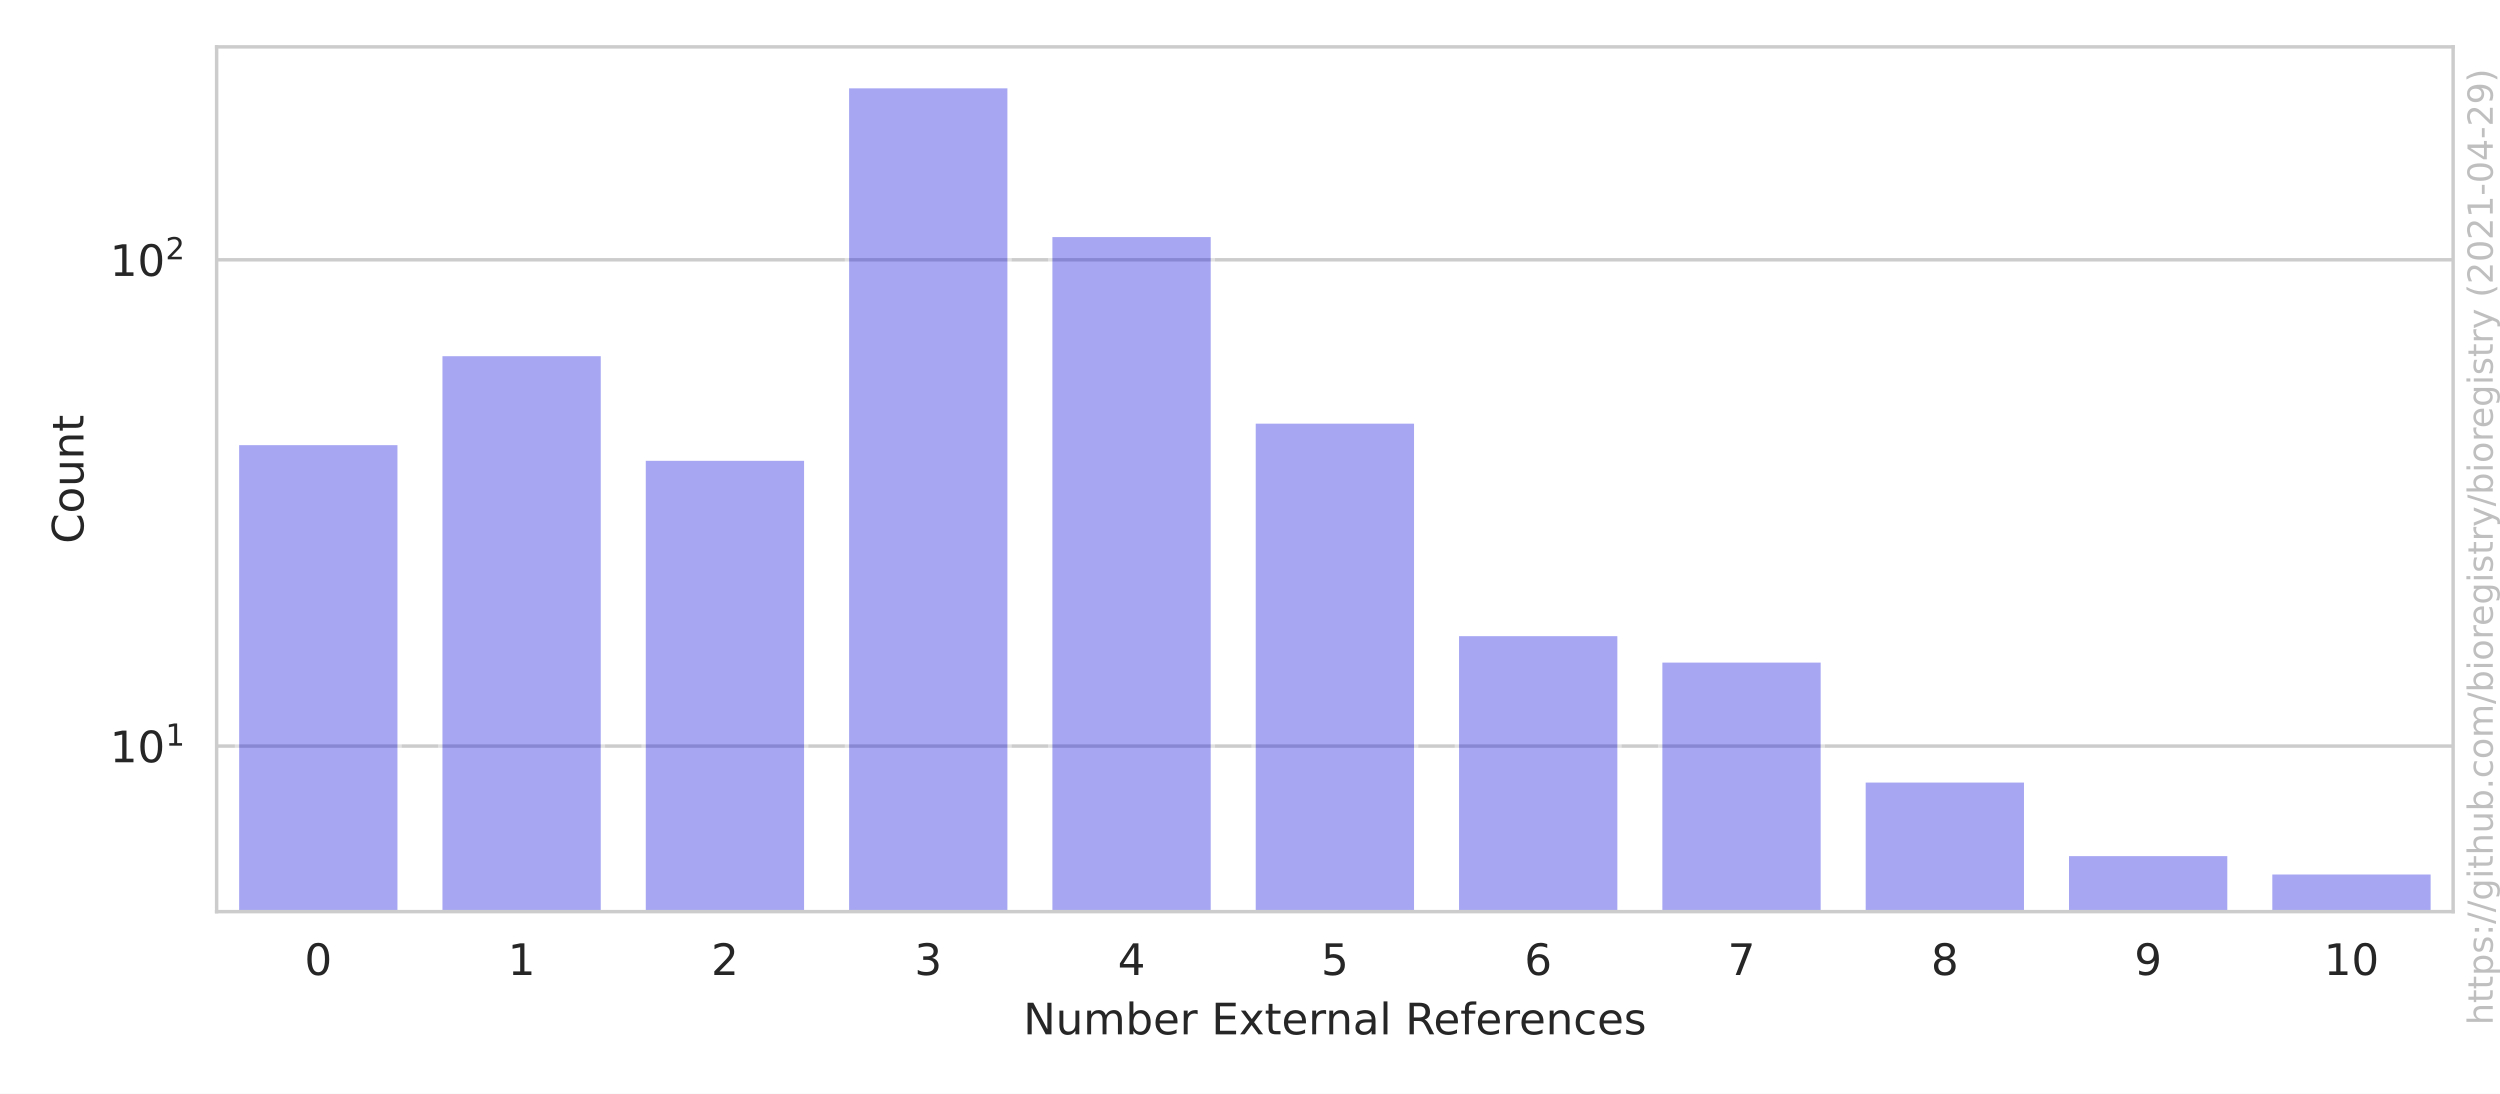
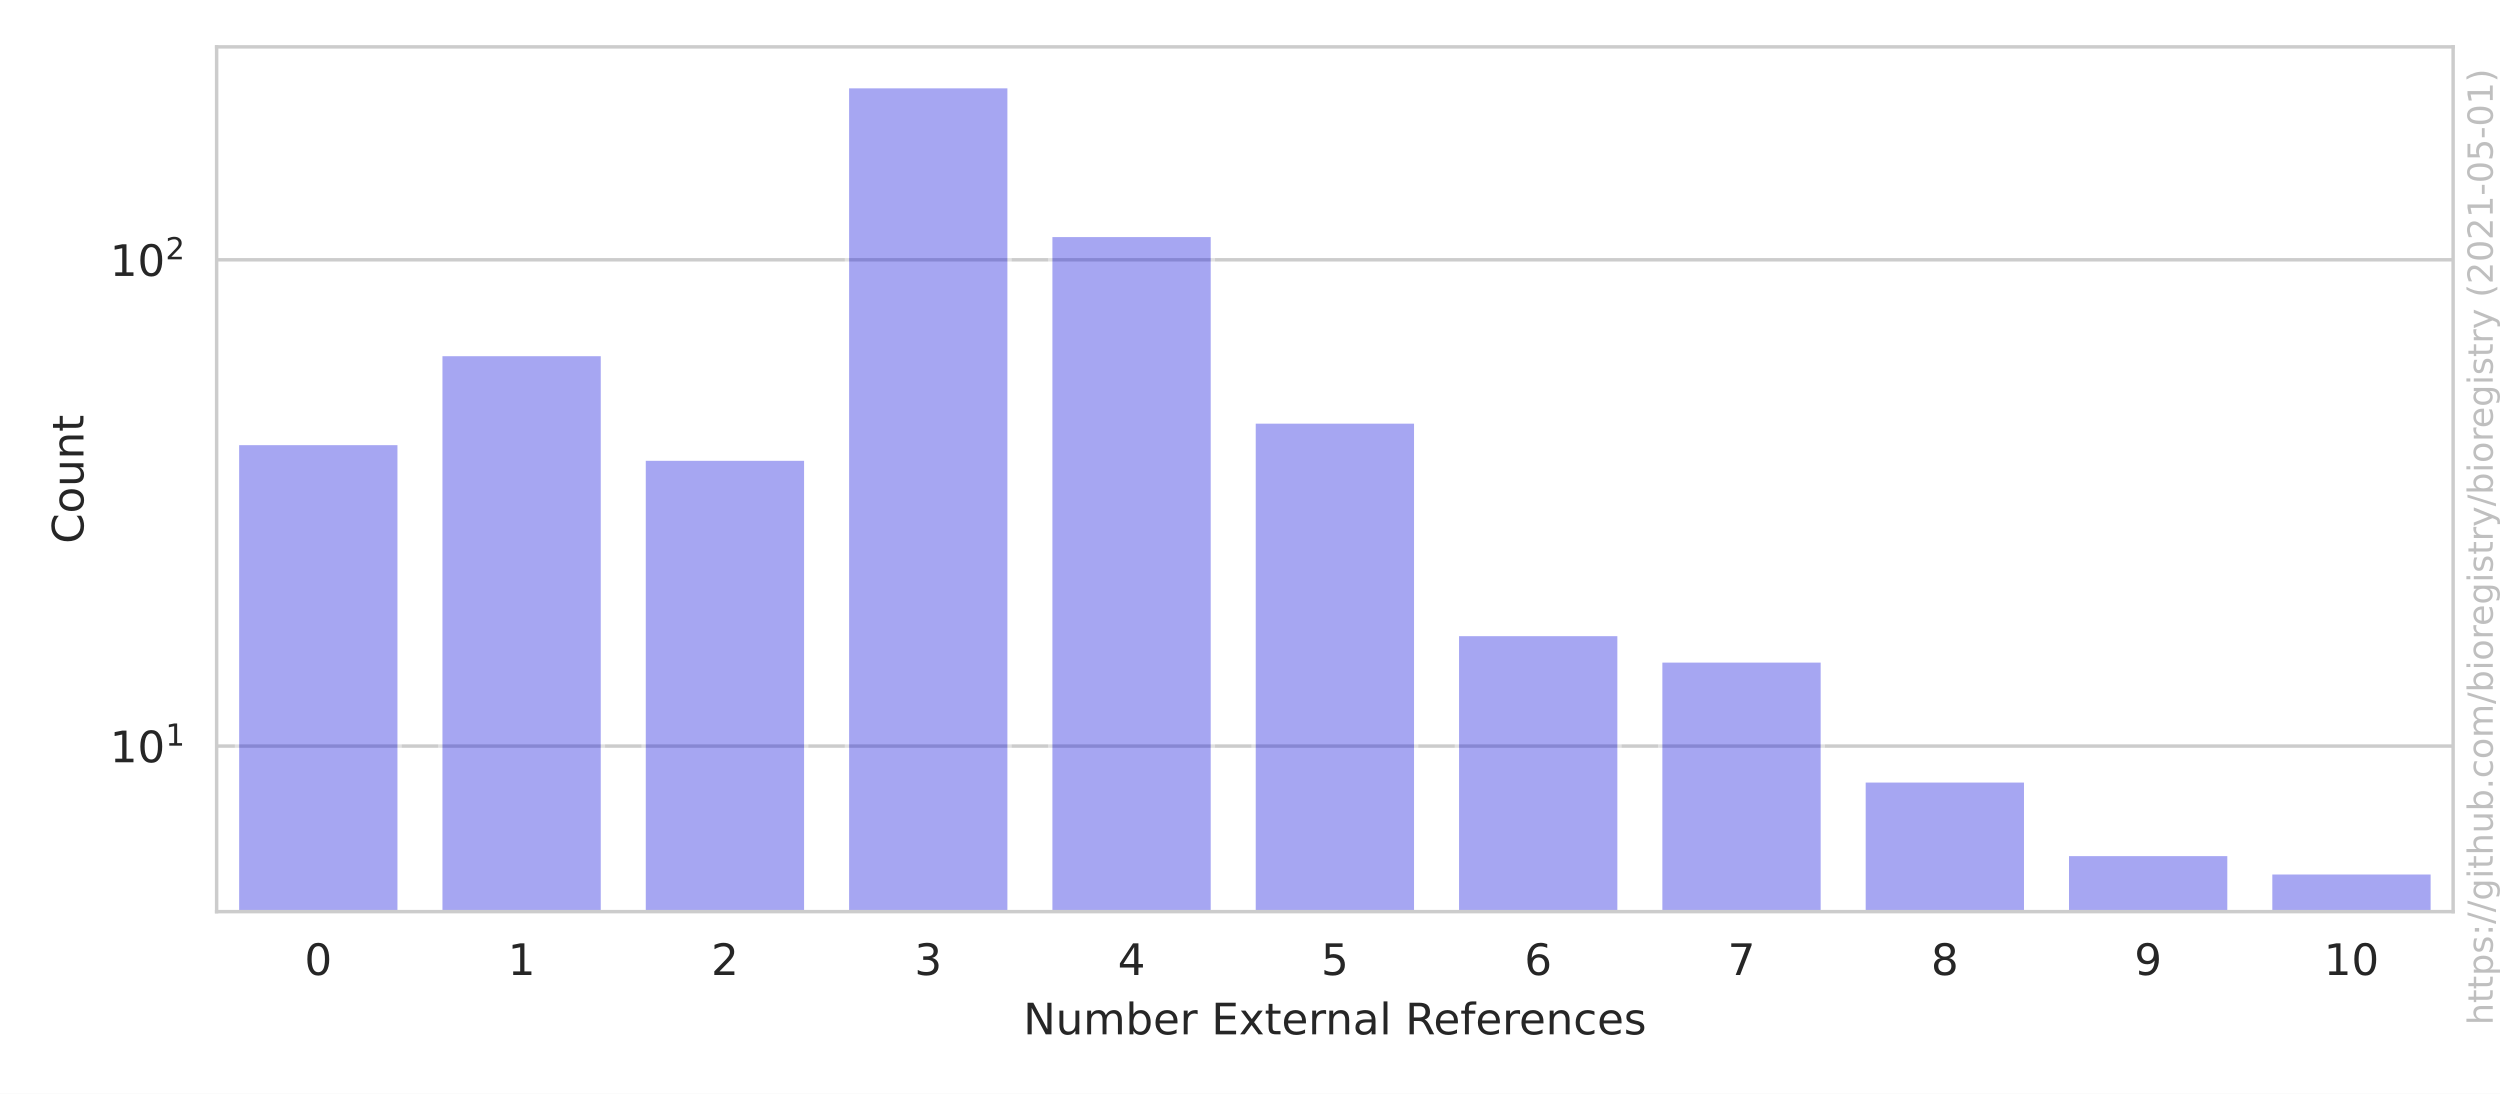
<svg xmlns="http://www.w3.org/2000/svg" xmlns:xlink="http://www.w3.org/1999/xlink" height="252pt" version="1.1" viewBox="0 0 576 252" width="576pt">
  <defs>
    <style type="text/css">*{stroke-linecap:butt;stroke-linejoin:round;}</style>
  </defs>
  <g id="figure_1">
    <g id="patch_1">
      <path d="M 0 252  L 576 252  L 576 0  L 0 0  z " style="fill:#ffffff;" />
    </g>
    <g id="axes_1">
      <g id="patch_2">
        <path d="M 49.913 210.04  L 565.2 210.04  L 565.2 10.8  L 49.913 10.8  z " style="fill:#ffffff;" />
      </g>
      <g id="matplotlib.axis_1">
        <g id="xtick_1">
          <g id="text_1">
            <g style="fill:#262626;" transform="translate(70.15359 224.6384)scale(0.1 -0.1)">
              <defs>
                <path d="M 2034 4250  Q 1547 4250 1301 3770  Q 1056 3291 1056 2328  Q 1056 1369 1301 889  Q 1547 409 2034 409  Q 2525 409 2770 889  Q 3016 1369 3016 2328  Q 3016 3291 2770 3770  Q 2525 4250 2034 4250  z M 2034 4750  Q 2819 4750 3233 4129  Q 3647 3509 3647 2328  Q 3647 1150 3233 529  Q 2819 -91 2034 -91  Q 1250 -91 836 529  Q 422 1150 422 2328  Q 422 3509 836 4129  Q 1250 4750 2034 4750  z " id="DejaVuSans-30" transform="scale(0.015625)" />
              </defs>
              <use xlink:href="#DejaVuSans-30" />
            </g>
          </g>
        </g>
        <g id="xtick_2">
          <g id="text_2">
            <g style="fill:#262626;" transform="translate(116.9979 224.6384)scale(0.1 -0.1)">
              <defs>
                <path d="M 794 531  L 1825 531  L 1825 4091  L 703 3866  L 703 4441  L 1819 4666  L 2450 4666  L 2450 531  L 3481 531  L 3481 0  L 794 0  L 794 531  z " id="DejaVuSans-31" transform="scale(0.015625)" />
              </defs>
              <use xlink:href="#DejaVuSans-31" />
            </g>
          </g>
        </g>
        <g id="xtick_3">
          <g id="text_3">
            <g style="fill:#262626;" transform="translate(163.8422 224.6384)scale(0.1 -0.1)">
              <defs>
                <path d="M 1228 531  L 3431 531  L 3431 0  L 469 0  L 469 531  Q 828 903 1448 1529  Q 2069 2156 2228 2338  Q 2531 2678 2651 2914  Q 2772 3150 2772 3378  Q 2772 3750 2511 3984  Q 2250 4219 1831 4219  Q 1534 4219 1204 4116  Q 875 4013 500 3803  L 500 4441  Q 881 4594 1212 4672  Q 1544 4750 1819 4750  Q 2544 4750 2975 4387  Q 3406 4025 3406 3419  Q 3406 3131 3298 2873  Q 3191 2616 2906 2266  Q 2828 2175 2409 1742  Q 1991 1309 1228 531  z " id="DejaVuSans-32" transform="scale(0.015625)" />
              </defs>
              <use xlink:href="#DejaVuSans-32" />
            </g>
          </g>
        </g>
        <g id="xtick_4">
          <g id="text_4">
            <g style="fill:#262626;" transform="translate(210.6865 224.6384)scale(0.1 -0.1)">
              <defs>
                <path d="M 2597 2516  Q 3050 2419 3304 2112  Q 3559 1806 3559 1356  Q 3559 666 3084 287  Q 2609 -91 1734 -91  Q 1441 -91 1130 -33  Q 819 25 488 141  L 488 750  Q 750 597 1062 519  Q 1375 441 1716 441  Q 2309 441 2620 675  Q 2931 909 2931 1356  Q 2931 1769 2642 2001  Q 2353 2234 1838 2234  L 1294 2234  L 1294 2753  L 1863 2753  Q 2328 2753 2575 2939  Q 2822 3125 2822 3475  Q 2822 3834 2567 4026  Q 2313 4219 1838 4219  Q 1578 4219 1281 4162  Q 984 4106 628 3988  L 628 4550  Q 988 4650 1302 4700  Q 1616 4750 1894 4750  Q 2613 4750 3031 4423  Q 3450 4097 3450 3541  Q 3450 3153 3228 2886  Q 3006 2619 2597 2516  z " id="DejaVuSans-33" transform="scale(0.015625)" />
              </defs>
              <use xlink:href="#DejaVuSans-33" />
            </g>
          </g>
        </g>
        <g id="xtick_5">
          <g id="text_5">
            <g style="fill:#262626;" transform="translate(257.5308 224.6384)scale(0.1 -0.1)">
              <defs>
                <path d="M 2419 4116  L 825 1625  L 2419 1625  L 2419 4116  z M 2253 4666  L 3047 4666  L 3047 1625  L 3713 1625  L 3713 1100  L 3047 1100  L 3047 0  L 2419 0  L 2419 1100  L 313 1100  L 313 1709  L 2253 4666  z " id="DejaVuSans-34" transform="scale(0.015625)" />
              </defs>
              <use xlink:href="#DejaVuSans-34" />
            </g>
          </g>
        </g>
        <g id="xtick_6">
          <g id="text_6">
            <g style="fill:#262626;" transform="translate(304.3751 224.6384)scale(0.1 -0.1)">
              <defs>
                <path d="M 691 4666  L 3169 4666  L 3169 4134  L 1269 4134  L 1269 2991  Q 1406 3038 1543 3061  Q 1681 3084 1819 3084  Q 2600 3084 3056 2656  Q 3513 2228 3513 1497  Q 3513 744 3044 326  Q 2575 -91 1722 -91  Q 1428 -91 1123 -41  Q 819 9 494 109  L 494 744  Q 775 591 1075 516  Q 1375 441 1709 441  Q 2250 441 2565 725  Q 2881 1009 2881 1497  Q 2881 1984 2565 2268  Q 2250 2553 1709 2553  Q 1456 2553 1204 2497  Q 953 2441 691 2322  L 691 4666  z " id="DejaVuSans-35" transform="scale(0.015625)" />
              </defs>
              <use xlink:href="#DejaVuSans-35" />
            </g>
          </g>
        </g>
        <g id="xtick_7">
          <g id="text_7">
            <g style="fill:#262626;" transform="translate(351.2194 224.6384)scale(0.1 -0.1)">
              <defs>
                <path d="M 2113 2584  Q 1688 2584 1439 2293  Q 1191 2003 1191 1497  Q 1191 994 1439 701  Q 1688 409 2113 409  Q 2538 409 2786 701  Q 3034 994 3034 1497  Q 3034 2003 2786 2293  Q 2538 2584 2113 2584  z M 3366 4563  L 3366 3988  Q 3128 4100 2886 4159  Q 2644 4219 2406 4219  Q 1781 4219 1451 3797  Q 1122 3375 1075 2522  Q 1259 2794 1537 2939  Q 1816 3084 2150 3084  Q 2853 3084 3261 2657  Q 3669 2231 3669 1497  Q 3669 778 3244 343  Q 2819 -91 2113 -91  Q 1303 -91 875 529  Q 447 1150 447 2328  Q 447 3434 972 4092  Q 1497 4750 2381 4750  Q 2619 4750 2861 4703  Q 3103 4656 3366 4563  z " id="DejaVuSans-36" transform="scale(0.015625)" />
              </defs>
              <use xlink:href="#DejaVuSans-36" />
            </g>
          </g>
        </g>
        <g id="xtick_8">
          <g id="text_8">
            <g style="fill:#262626;" transform="translate(398.0637 224.6384)scale(0.1 -0.1)">
              <defs>
                <path d="M 525 4666  L 3525 4666  L 3525 4397  L 1831 0  L 1172 0  L 2766 4134  L 525 4134  L 525 4666  z " id="DejaVuSans-37" transform="scale(0.015625)" />
              </defs>
              <use xlink:href="#DejaVuSans-37" />
            </g>
          </g>
        </g>
        <g id="xtick_9">
          <g id="text_9">
            <g style="fill:#262626;" transform="translate(444.908 224.6384)scale(0.1 -0.1)">
              <defs>
                <path d="M 2034 2216  Q 1584 2216 1326 1975  Q 1069 1734 1069 1313  Q 1069 891 1326 650  Q 1584 409 2034 409  Q 2484 409 2743 651  Q 3003 894 3003 1313  Q 3003 1734 2745 1975  Q 2488 2216 2034 2216  z M 1403 2484  Q 997 2584 770 2862  Q 544 3141 544 3541  Q 544 4100 942 4425  Q 1341 4750 2034 4750  Q 2731 4750 3128 4425  Q 3525 4100 3525 3541  Q 3525 3141 3298 2862  Q 3072 2584 2669 2484  Q 3125 2378 3379 2068  Q 3634 1759 3634 1313  Q 3634 634 3220 271  Q 2806 -91 2034 -91  Q 1263 -91 848 271  Q 434 634 434 1313  Q 434 1759 690 2068  Q 947 2378 1403 2484  z M 1172 3481  Q 1172 3119 1398 2916  Q 1625 2713 2034 2713  Q 2441 2713 2670 2916  Q 2900 3119 2900 3481  Q 2900 3844 2670 4047  Q 2441 4250 2034 4250  Q 1625 4250 1398 4047  Q 1172 3844 1172 3481  z " id="DejaVuSans-38" transform="scale(0.015625)" />
              </defs>
              <use xlink:href="#DejaVuSans-38" />
            </g>
          </g>
        </g>
        <g id="xtick_10">
          <g id="text_10">
            <g style="fill:#262626;" transform="translate(491.7523 224.6384)scale(0.1 -0.1)">
              <defs>
                <path d="M 703 97  L 703 672  Q 941 559 1184 500  Q 1428 441 1663 441  Q 2288 441 2617 861  Q 2947 1281 2994 2138  Q 2813 1869 2534 1725  Q 2256 1581 1919 1581  Q 1219 1581 811 2004  Q 403 2428 403 3163  Q 403 3881 828 4315  Q 1253 4750 1959 4750  Q 2769 4750 3195 4129  Q 3622 3509 3622 2328  Q 3622 1225 3098 567  Q 2575 -91 1691 -91  Q 1453 -91 1209 -44  Q 966 3 703 97  z M 1959 2075  Q 2384 2075 2632 2365  Q 2881 2656 2881 3163  Q 2881 3666 2632 3958  Q 2384 4250 1959 4250  Q 1534 4250 1286 3958  Q 1038 3666 1038 3163  Q 1038 2656 1286 2365  Q 1534 2075 1959 2075  z " id="DejaVuSans-39" transform="scale(0.015625)" />
              </defs>
              <use xlink:href="#DejaVuSans-39" />
            </g>
          </g>
        </g>
        <g id="xtick_11">
          <g id="text_11">
            <g style="fill:#262626;" transform="translate(535.4153 224.6384)scale(0.1 -0.1)">
              <use xlink:href="#DejaVuSans-31" />
              <use x="63.623" xlink:href="#DejaVuSans-30" />
            </g>
          </g>
        </g>
        <g id="text_12">
          <g style="fill:#262626;" transform="translate(235.7657 238.3166)scale(0.1 -0.1)">
            <defs>
              <path d="M 628 4666  L 1478 4666  L 3547 763  L 3547 4666  L 4159 4666  L 4159 0  L 3309 0  L 1241 3903  L 1241 0  L 628 0  L 628 4666  z " id="DejaVuSans-4e" transform="scale(0.015625)" />
              <path d="M 544 1381  L 544 3500  L 1119 3500  L 1119 1403  Q 1119 906 1312 657  Q 1506 409 1894 409  Q 2359 409 2629 706  Q 2900 1003 2900 1516  L 2900 3500  L 3475 3500  L 3475 0  L 2900 0  L 2900 538  Q 2691 219 2414 64  Q 2138 -91 1772 -91  Q 1169 -91 856 284  Q 544 659 544 1381  z M 1991 3584  L 1991 3584  z " id="DejaVuSans-75" transform="scale(0.015625)" />
              <path d="M 3328 2828  Q 3544 3216 3844 3400  Q 4144 3584 4550 3584  Q 5097 3584 5394 3201  Q 5691 2819 5691 2113  L 5691 0  L 5113 0  L 5113 2094  Q 5113 2597 4934 2840  Q 4756 3084 4391 3084  Q 3944 3084 3684 2787  Q 3425 2491 3425 1978  L 3425 0  L 2847 0  L 2847 2094  Q 2847 2600 2669 2842  Q 2491 3084 2119 3084  Q 1678 3084 1418 2786  Q 1159 2488 1159 1978  L 1159 0  L 581 0  L 581 3500  L 1159 3500  L 1159 2956  Q 1356 3278 1631 3431  Q 1906 3584 2284 3584  Q 2666 3584 2933 3390  Q 3200 3197 3328 2828  z " id="DejaVuSans-6d" transform="scale(0.015625)" />
              <path d="M 3116 1747  Q 3116 2381 2855 2742  Q 2594 3103 2138 3103  Q 1681 3103 1420 2742  Q 1159 2381 1159 1747  Q 1159 1113 1420 752  Q 1681 391 2138 391  Q 2594 391 2855 752  Q 3116 1113 3116 1747  z M 1159 2969  Q 1341 3281 1617 3432  Q 1894 3584 2278 3584  Q 2916 3584 3314 3078  Q 3713 2572 3713 1747  Q 3713 922 3314 415  Q 2916 -91 2278 -91  Q 1894 -91 1617 61  Q 1341 213 1159 525  L 1159 0  L 581 0  L 581 4863  L 1159 4863  L 1159 2969  z " id="DejaVuSans-62" transform="scale(0.015625)" />
              <path d="M 3597 1894  L 3597 1613  L 953 1613  Q 991 1019 1311 708  Q 1631 397 2203 397  Q 2534 397 2845 478  Q 3156 559 3463 722  L 3463 178  Q 3153 47 2828 -22  Q 2503 -91 2169 -91  Q 1331 -91 842 396  Q 353 884 353 1716  Q 353 2575 817 3079  Q 1281 3584 2069 3584  Q 2775 3584 3186 3129  Q 3597 2675 3597 1894  z M 3022 2063  Q 3016 2534 2758 2815  Q 2500 3097 2075 3097  Q 1594 3097 1305 2825  Q 1016 2553 972 2059  L 3022 2063  z " id="DejaVuSans-65" transform="scale(0.015625)" />
              <path d="M 2631 2963  Q 2534 3019 2420 3045  Q 2306 3072 2169 3072  Q 1681 3072 1420 2755  Q 1159 2438 1159 1844  L 1159 0  L 581 0  L 581 3500  L 1159 3500  L 1159 2956  Q 1341 3275 1631 3429  Q 1922 3584 2338 3584  Q 2397 3584 2469 3576  Q 2541 3569 2628 3553  L 2631 2963  z " id="DejaVuSans-72" transform="scale(0.015625)" />
              <path id="DejaVuSans-20" transform="scale(0.015625)" />
              <path d="M 628 4666  L 3578 4666  L 3578 4134  L 1259 4134  L 1259 2753  L 3481 2753  L 3481 2222  L 1259 2222  L 1259 531  L 3634 531  L 3634 0  L 628 0  L 628 4666  z " id="DejaVuSans-45" transform="scale(0.015625)" />
              <path d="M 3513 3500  L 2247 1797  L 3578 0  L 2900 0  L 1881 1375  L 863 0  L 184 0  L 1544 1831  L 300 3500  L 978 3500  L 1906 2253  L 2834 3500  L 3513 3500  z " id="DejaVuSans-78" transform="scale(0.015625)" />
              <path d="M 1172 4494  L 1172 3500  L 2356 3500  L 2356 3053  L 1172 3053  L 1172 1153  Q 1172 725 1289 603  Q 1406 481 1766 481  L 2356 481  L 2356 0  L 1766 0  Q 1100 0 847 248  Q 594 497 594 1153  L 594 3053  L 172 3053  L 172 3500  L 594 3500  L 594 4494  L 1172 4494  z " id="DejaVuSans-74" transform="scale(0.015625)" />
              <path d="M 3513 2113  L 3513 0  L 2938 0  L 2938 2094  Q 2938 2591 2744 2837  Q 2550 3084 2163 3084  Q 1697 3084 1428 2787  Q 1159 2491 1159 1978  L 1159 0  L 581 0  L 581 3500  L 1159 3500  L 1159 2956  Q 1366 3272 1645 3428  Q 1925 3584 2291 3584  Q 2894 3584 3203 3211  Q 3513 2838 3513 2113  z " id="DejaVuSans-6e" transform="scale(0.015625)" />
              <path d="M 2194 1759  Q 1497 1759 1228 1600  Q 959 1441 959 1056  Q 959 750 1161 570  Q 1363 391 1709 391  Q 2188 391 2477 730  Q 2766 1069 2766 1631  L 2766 1759  L 2194 1759  z M 3341 1997  L 3341 0  L 2766 0  L 2766 531  Q 2569 213 2275 61  Q 1981 -91 1556 -91  Q 1019 -91 701 211  Q 384 513 384 1019  Q 384 1609 779 1909  Q 1175 2209 1959 2209  L 2766 2209  L 2766 2266  Q 2766 2663 2505 2880  Q 2244 3097 1772 3097  Q 1472 3097 1187 3025  Q 903 2953 641 2809  L 641 3341  Q 956 3463 1253 3523  Q 1550 3584 1831 3584  Q 2591 3584 2966 3190  Q 3341 2797 3341 1997  z " id="DejaVuSans-61" transform="scale(0.015625)" />
              <path d="M 603 4863  L 1178 4863  L 1178 0  L 603 0  L 603 4863  z " id="DejaVuSans-6c" transform="scale(0.015625)" />
              <path d="M 2841 2188  Q 3044 2119 3236 1894  Q 3428 1669 3622 1275  L 4263 0  L 3584 0  L 2988 1197  Q 2756 1666 2539 1819  Q 2322 1972 1947 1972  L 1259 1972  L 1259 0  L 628 0  L 628 4666  L 2053 4666  Q 2853 4666 3247 4331  Q 3641 3997 3641 3322  Q 3641 2881 3436 2590  Q 3231 2300 2841 2188  z M 1259 4147  L 1259 2491  L 2053 2491  Q 2509 2491 2742 2702  Q 2975 2913 2975 3322  Q 2975 3731 2742 3939  Q 2509 4147 2053 4147  L 1259 4147  z " id="DejaVuSans-52" transform="scale(0.015625)" />
              <path d="M 2375 4863  L 2375 4384  L 1825 4384  Q 1516 4384 1395 4259  Q 1275 4134 1275 3809  L 1275 3500  L 2222 3500  L 2222 3053  L 1275 3053  L 1275 0  L 697 0  L 697 3053  L 147 3053  L 147 3500  L 697 3500  L 697 3744  Q 697 4328 969 4595  Q 1241 4863 1831 4863  L 2375 4863  z " id="DejaVuSans-66" transform="scale(0.015625)" />
              <path d="M 3122 3366  L 3122 2828  Q 2878 2963 2633 3030  Q 2388 3097 2138 3097  Q 1578 3097 1268 2742  Q 959 2388 959 1747  Q 959 1106 1268 751  Q 1578 397 2138 397  Q 2388 397 2633 464  Q 2878 531 3122 666  L 3122 134  Q 2881 22 2623 -34  Q 2366 -91 2075 -91  Q 1284 -91 818 406  Q 353 903 353 1747  Q 353 2603 823 3093  Q 1294 3584 2113 3584  Q 2378 3584 2631 3529  Q 2884 3475 3122 3366  z " id="DejaVuSans-63" transform="scale(0.015625)" />
              <path d="M 2834 3397  L 2834 2853  Q 2591 2978 2328 3040  Q 2066 3103 1784 3103  Q 1356 3103 1142 2972  Q 928 2841 928 2578  Q 928 2378 1081 2264  Q 1234 2150 1697 2047  L 1894 2003  Q 2506 1872 2764 1633  Q 3022 1394 3022 966  Q 3022 478 2636 193  Q 2250 -91 1575 -91  Q 1294 -91 989 -36  Q 684 19 347 128  L 347 722  Q 666 556 975 473  Q 1284 391 1588 391  Q 1994 391 2212 530  Q 2431 669 2431 922  Q 2431 1156 2273 1281  Q 2116 1406 1581 1522  L 1381 1569  Q 847 1681 609 1914  Q 372 2147 372 2553  Q 372 3047 722 3315  Q 1072 3584 1716 3584  Q 2034 3584 2315 3537  Q 2597 3491 2834 3397  z " id="DejaVuSans-73" transform="scale(0.015625)" />
            </defs>
            <use xlink:href="#DejaVuSans-4e" />
            <use x="74.805" xlink:href="#DejaVuSans-75" />
            <use x="138.184" xlink:href="#DejaVuSans-6d" />
            <use x="235.596" xlink:href="#DejaVuSans-62" />
            <use x="299.072" xlink:href="#DejaVuSans-65" />
            <use x="360.596" xlink:href="#DejaVuSans-72" />
            <use x="401.709" xlink:href="#DejaVuSans-20" />
            <use x="433.496" xlink:href="#DejaVuSans-45" />
            <use x="496.68" xlink:href="#DejaVuSans-78" />
            <use x="555.859" xlink:href="#DejaVuSans-74" />
            <use x="595.068" xlink:href="#DejaVuSans-65" />
            <use x="656.592" xlink:href="#DejaVuSans-72" />
            <use x="695.955" xlink:href="#DejaVuSans-6e" />
            <use x="759.334" xlink:href="#DejaVuSans-61" />
            <use x="820.613" xlink:href="#DejaVuSans-6c" />
            <use x="848.396" xlink:href="#DejaVuSans-20" />
            <use x="880.184" xlink:href="#DejaVuSans-52" />
            <use x="945.166" xlink:href="#DejaVuSans-65" />
            <use x="1006.689" xlink:href="#DejaVuSans-66" />
            <use x="1041.895" xlink:href="#DejaVuSans-65" />
            <use x="1103.418" xlink:href="#DejaVuSans-72" />
            <use x="1142.281" xlink:href="#DejaVuSans-65" />
            <use x="1203.805" xlink:href="#DejaVuSans-6e" />
            <use x="1267.184" xlink:href="#DejaVuSans-63" />
            <use x="1322.164" xlink:href="#DejaVuSans-65" />
            <use x="1383.688" xlink:href="#DejaVuSans-73" />
          </g>
        </g>
      </g>
      <g id="matplotlib.axis_2">
        <g id="ytick_1">
          <g id="line2d_1">
-             <path clip-path="url(#pb323d833b8)" d="M 49.913 171.894  L 565.2 171.894  " style="fill:none;stroke:#cccccc;stroke-linecap:round;stroke-width:0.8;" />
+             <path clip-path="url(#p31a1c612b0)" d="M 49.913 171.894  L 565.2 171.894  " style="fill:none;stroke:#cccccc;stroke-linecap:round;stroke-width:0.8;" />
          </g>
          <g id="text_13">
            <g style="fill:#262626;" transform="translate(25.31268 175.6929)scale(0.1 -0.1)">
              <use transform="translate(0 0.684375)" xlink:href="#DejaVuSans-31" />
              <use transform="translate(63.62305 0.684375)" xlink:href="#DejaVuSans-30" />
              <use transform="translate(128.2031 38.96563)scale(0.7)" xlink:href="#DejaVuSans-31" />
            </g>
          </g>
        </g>
        <g id="ytick_2">
          <g id="line2d_2">
-             <path clip-path="url(#pb323d833b8)" d="M 49.913 59.853  L 565.2 59.853  " style="fill:none;stroke:#cccccc;stroke-linecap:round;stroke-width:0.8;" />
+             <path clip-path="url(#p31a1c612b0)" d="M 49.913 59.853  L 565.2 59.853  " style="fill:none;stroke:#cccccc;stroke-linecap:round;stroke-width:0.8;" />
          </g>
          <g id="text_14">
            <g style="fill:#262626;" transform="translate(25.31268 63.65207)scale(0.1 -0.1)">
              <use transform="translate(0 0.765625)" xlink:href="#DejaVuSans-31" />
              <use transform="translate(63.62305 0.765625)" xlink:href="#DejaVuSans-30" />
              <use transform="translate(128.2031 39.04688)scale(0.7)" xlink:href="#DejaVuSans-32" />
            </g>
          </g>
        </g>
        <g id="ytick_3" />
        <g id="ytick_4" />
        <g id="ytick_5" />
        <g id="ytick_6" />
        <g id="ytick_7" />
        <g id="ytick_8" />
        <g id="ytick_9" />
        <g id="ytick_10" />
        <g id="ytick_11" />
        <g id="ytick_12" />
        <g id="ytick_13" />
        <g id="ytick_14" />
        <g id="ytick_15" />
        <g id="ytick_16" />
        <g id="text_15">
          <g style="fill:#262626;" transform="translate(19.233 125.2684)rotate(-90)scale(0.1 -0.1)">
            <defs>
              <path d="M 4122 4306  L 4122 3641  Q 3803 3938 3442 4084  Q 3081 4231 2675 4231  Q 1875 4231 1450 3742  Q 1025 3253 1025 2328  Q 1025 1406 1450 917  Q 1875 428 2675 428  Q 3081 428 3442 575  Q 3803 722 4122 1019  L 4122 359  Q 3791 134 3420 21  Q 3050 -91 2638 -91  Q 1578 -91 968 557  Q 359 1206 359 2328  Q 359 3453 968 4101  Q 1578 4750 2638 4750  Q 3056 4750 3426 4639  Q 3797 4528 4122 4306  z " id="DejaVuSans-43" transform="scale(0.015625)" />
              <path d="M 1959 3097  Q 1497 3097 1228 2736  Q 959 2375 959 1747  Q 959 1119 1226 758  Q 1494 397 1959 397  Q 2419 397 2687 759  Q 2956 1122 2956 1747  Q 2956 2369 2687 2733  Q 2419 3097 1959 3097  z M 1959 3584  Q 2709 3584 3137 3096  Q 3566 2609 3566 1747  Q 3566 888 3137 398  Q 2709 -91 1959 -91  Q 1206 -91 779 398  Q 353 888 353 1747  Q 353 2609 779 3096  Q 1206 3584 1959 3584  z " id="DejaVuSans-6f" transform="scale(0.015625)" />
            </defs>
            <use xlink:href="#DejaVuSans-43" />
            <use x="69.824" xlink:href="#DejaVuSans-6f" />
            <use x="131.006" xlink:href="#DejaVuSans-75" />
            <use x="194.385" xlink:href="#DejaVuSans-6e" />
            <use x="257.764" xlink:href="#DejaVuSans-74" />
          </g>
        </g>
      </g>
      <g id="patch_3">
-         <path clip-path="url(#pb323d833b8)" d="M 54.597 112324.746  L 92.073 112324.746  L 92.073 102.064  L 54.597 102.064  z " style="fill:#2020df;opacity:0.4;stroke:#ffffff;stroke-linejoin:miter;" />
+         <path clip-path="url(#p31a1c612b0)" d="M 54.597 112324.746  L 92.073 112324.746  L 92.073 102.064  L 54.597 102.064  z " style="fill:#2020df;opacity:0.4;stroke:#ffffff;stroke-linejoin:miter;" />
      </g>
      <g id="patch_4">
-         <path clip-path="url(#pb323d833b8)" d="M 101.441 112324.746  L 138.917 112324.746  L 138.917 81.569  L 101.441 81.569  z " style="fill:#2020df;opacity:0.4;stroke:#ffffff;stroke-linejoin:miter;" />
+         <path clip-path="url(#p31a1c612b0)" d="M 101.441 112324.746  L 138.917 112324.746  L 138.917 81.569  L 101.441 81.569  z " style="fill:#2020df;opacity:0.4;stroke:#ffffff;stroke-linejoin:miter;" />
      </g>
      <g id="patch_5">
-         <path clip-path="url(#pb323d833b8)" d="M 148.286 112324.746  L 185.761 112324.746  L 185.761 105.67  L 148.286 105.67  z " style="fill:#2020df;opacity:0.4;stroke:#ffffff;stroke-linejoin:miter;" />
+         <path clip-path="url(#p31a1c612b0)" d="M 148.286 112324.746  L 185.761 112324.746  L 185.761 105.67  L 148.286 105.67  z " style="fill:#2020df;opacity:0.4;stroke:#ffffff;stroke-linejoin:miter;" />
      </g>
      <g id="patch_6">
-         <path clip-path="url(#pb323d833b8)" d="M 195.13 112324.746  L 232.605 112324.746  L 232.605 19.856  L 195.13 19.856  z " style="fill:#2020df;opacity:0.4;stroke:#ffffff;stroke-linejoin:miter;" />
+         <path clip-path="url(#p31a1c612b0)" d="M 195.13 112324.746  L 232.605 112324.746  L 232.605 19.856  L 195.13 19.856  z " style="fill:#2020df;opacity:0.4;stroke:#ffffff;stroke-linejoin:miter;" />
      </g>
      <g id="patch_7">
-         <path clip-path="url(#pb323d833b8)" d="M 241.974 112324.746  L 279.45 112324.746  L 279.45 54.122  L 241.974 54.122  z " style="fill:#2020df;opacity:0.4;stroke:#ffffff;stroke-linejoin:miter;" />
+         <path clip-path="url(#p31a1c612b0)" d="M 241.974 112324.746  L 279.45 112324.746  L 279.45 54.122  L 241.974 54.122  z " style="fill:#2020df;opacity:0.4;stroke:#ffffff;stroke-linejoin:miter;" />
      </g>
      <g id="patch_8">
-         <path clip-path="url(#pb323d833b8)" d="M 288.819 112324.746  L 326.294 112324.746  L 326.294 97.112  L 288.819 97.112  z " style="fill:#2020df;opacity:0.4;stroke:#ffffff;stroke-linejoin:miter;" />
+         <path clip-path="url(#p31a1c612b0)" d="M 288.819 112324.746  L 326.294 112324.746  L 326.294 97.112  L 288.819 97.112  z " style="fill:#2020df;opacity:0.4;stroke:#ffffff;stroke-linejoin:miter;" />
      </g>
      <g id="patch_9">
-         <path clip-path="url(#pb323d833b8)" d="M 335.663 112324.746  L 373.138 112324.746  L 373.138 146.074  L 335.663 146.074  z " style="fill:#2020df;opacity:0.4;stroke:#ffffff;stroke-linejoin:miter;" />
+         <path clip-path="url(#p31a1c612b0)" d="M 335.663 112324.746  L 373.138 112324.746  L 373.138 146.074  L 335.663 146.074  z " style="fill:#2020df;opacity:0.4;stroke:#ffffff;stroke-linejoin:miter;" />
      </g>
      <g id="patch_10">
-         <path clip-path="url(#pb323d833b8)" d="M 382.507 112324.746  L 419.983 112324.746  L 419.983 152.164  L 382.507 152.164  z " style="fill:#2020df;opacity:0.4;stroke:#ffffff;stroke-linejoin:miter;" />
+         <path clip-path="url(#p31a1c612b0)" d="M 382.507 112324.746  L 419.983 112324.746  L 419.983 152.164  L 382.507 152.164  z " style="fill:#2020df;opacity:0.4;stroke:#ffffff;stroke-linejoin:miter;" />
      </g>
      <g id="patch_11">
-         <path clip-path="url(#pb323d833b8)" d="M 429.352 112324.746  L 466.827 112324.746  L 466.827 179.802  L 429.352 179.802  z " style="fill:#2020df;opacity:0.4;stroke:#ffffff;stroke-linejoin:miter;" />
+         <path clip-path="url(#p31a1c612b0)" d="M 429.352 112324.746  L 466.827 112324.746  L 466.827 179.802  L 429.352 179.802  z " style="fill:#2020df;opacity:0.4;stroke:#ffffff;stroke-linejoin:miter;" />
      </g>
      <g id="patch_12">
-         <path clip-path="url(#pb323d833b8)" d="M 476.196 112324.746  L 513.671 112324.746  L 513.671 196.75  L 476.196 196.75  z " style="fill:#2020df;opacity:0.4;stroke:#ffffff;stroke-linejoin:miter;" />
+         <path clip-path="url(#p31a1c612b0)" d="M 476.196 112324.746  L 513.671 112324.746  L 513.671 196.75  L 476.196 196.75  z " style="fill:#2020df;opacity:0.4;stroke:#ffffff;stroke-linejoin:miter;" />
      </g>
      <g id="patch_13">
-         <path clip-path="url(#pb323d833b8)" d="M 523.04 112324.746  L 560.516 112324.746  L 560.516 200.984  L 523.04 200.984  z " style="fill:#2020df;opacity:0.4;stroke:#ffffff;stroke-linejoin:miter;" />
+         <path clip-path="url(#p31a1c612b0)" d="M 523.04 112324.746  L 560.516 112324.746  L 560.516 200.984  L 523.04 200.984  z " style="fill:#2020df;opacity:0.4;stroke:#ffffff;stroke-linejoin:miter;" />
      </g>
      <g id="patch_14">
        <path d="M 49.913 210.04  L 49.913 10.8  " style="fill:none;stroke:#cccccc;stroke-linecap:square;stroke-linejoin:miter;stroke-width:0.8;" />
      </g>
      <g id="patch_15">
        <path d="M 565.2 210.04  L 565.2 10.8  " style="fill:none;stroke:#cccccc;stroke-linecap:square;stroke-linejoin:miter;stroke-width:0.8;" />
      </g>
      <g id="patch_16">
        <path d="M 49.913 210.04  L 565.2 210.04  " style="fill:none;stroke:#cccccc;stroke-linecap:square;stroke-linejoin:miter;stroke-width:0.8;" />
      </g>
      <g id="patch_17">
        <path d="M 49.913 10.8  L 565.2 10.8  " style="fill:none;stroke:#cccccc;stroke-linecap:square;stroke-linejoin:miter;stroke-width:0.8;" />
      </g>
    </g>
    <g id="text_16">
      <g style="fill:#808080;opacity:0.5;" transform="translate(574.3362 236.1694)rotate(-90)scale(0.08 -0.08)">
        <defs>
          <path d="M 3513 2113  L 3513 0  L 2938 0  L 2938 2094  Q 2938 2591 2744 2837  Q 2550 3084 2163 3084  Q 1697 3084 1428 2787  Q 1159 2491 1159 1978  L 1159 0  L 581 0  L 581 4863  L 1159 4863  L 1159 2956  Q 1366 3272 1645 3428  Q 1925 3584 2291 3584  Q 2894 3584 3203 3211  Q 3513 2838 3513 2113  z " id="DejaVuSans-68" transform="scale(0.015625)" />
          <path d="M 1159 525  L 1159 -1331  L 581 -1331  L 581 3500  L 1159 3500  L 1159 2969  Q 1341 3281 1617 3432  Q 1894 3584 2278 3584  Q 2916 3584 3314 3078  Q 3713 2572 3713 1747  Q 3713 922 3314 415  Q 2916 -91 2278 -91  Q 1894 -91 1617 61  Q 1341 213 1159 525  z M 3116 1747  Q 3116 2381 2855 2742  Q 2594 3103 2138 3103  Q 1681 3103 1420 2742  Q 1159 2381 1159 1747  Q 1159 1113 1420 752  Q 1681 391 2138 391  Q 2594 391 2855 752  Q 3116 1113 3116 1747  z " id="DejaVuSans-70" transform="scale(0.015625)" />
          <path d="M 750 794  L 1409 794  L 1409 0  L 750 0  L 750 794  z M 750 3309  L 1409 3309  L 1409 2516  L 750 2516  L 750 3309  z " id="DejaVuSans-3a" transform="scale(0.015625)" />
          <path d="M 1625 4666  L 2156 4666  L 531 -594  L 0 -594  L 1625 4666  z " id="DejaVuSans-2f" transform="scale(0.015625)" />
          <path d="M 2906 1791  Q 2906 2416 2648 2759  Q 2391 3103 1925 3103  Q 1463 3103 1205 2759  Q 947 2416 947 1791  Q 947 1169 1205 825  Q 1463 481 1925 481  Q 2391 481 2648 825  Q 2906 1169 2906 1791  z M 3481 434  Q 3481 -459 3084 -895  Q 2688 -1331 1869 -1331  Q 1566 -1331 1297 -1286  Q 1028 -1241 775 -1147  L 775 -588  Q 1028 -725 1275 -790  Q 1522 -856 1778 -856  Q 2344 -856 2625 -561  Q 2906 -266 2906 331  L 2906 616  Q 2728 306 2450 153  Q 2172 0 1784 0  Q 1141 0 747 490  Q 353 981 353 1791  Q 353 2603 747 3093  Q 1141 3584 1784 3584  Q 2172 3584 2450 3431  Q 2728 3278 2906 2969  L 2906 3500  L 3481 3500  L 3481 434  z " id="DejaVuSans-67" transform="scale(0.015625)" />
          <path d="M 603 3500  L 1178 3500  L 1178 0  L 603 0  L 603 3500  z M 603 4863  L 1178 4863  L 1178 4134  L 603 4134  L 603 4863  z " id="DejaVuSans-69" transform="scale(0.015625)" />
          <path d="M 684 794  L 1344 794  L 1344 0  L 684 0  L 684 794  z " id="DejaVuSans-2e" transform="scale(0.015625)" />
          <path d="M 2059 -325  Q 1816 -950 1584 -1140  Q 1353 -1331 966 -1331  L 506 -1331  L 506 -850  L 844 -850  Q 1081 -850 1212 -737  Q 1344 -625 1503 -206  L 1606 56  L 191 3500  L 800 3500  L 1894 763  L 2988 3500  L 3597 3500  L 2059 -325  z " id="DejaVuSans-79" transform="scale(0.015625)" />
          <path d="M 1984 4856  Q 1566 4138 1362 3434  Q 1159 2731 1159 2009  Q 1159 1288 1364 580  Q 1569 -128 1984 -844  L 1484 -844  Q 1016 -109 783 600  Q 550 1309 550 2009  Q 550 2706 781 3412  Q 1013 4119 1484 4856  L 1984 4856  z " id="DejaVuSans-28" transform="scale(0.015625)" />
          <path d="M 313 2009  L 1997 2009  L 1997 1497  L 313 1497  L 313 2009  z " id="DejaVuSans-2d" transform="scale(0.015625)" />
          <path d="M 513 4856  L 1013 4856  Q 1481 4119 1714 3412  Q 1947 2706 1947 2009  Q 1947 1309 1714 600  Q 1481 -109 1013 -844  L 513 -844  Q 928 -128 1133 580  Q 1338 1288 1338 2009  Q 1338 2731 1133 3434  Q 928 4138 513 4856  z " id="DejaVuSans-29" transform="scale(0.015625)" />
        </defs>
        <use xlink:href="#DejaVuSans-68" />
        <use x="63.379" xlink:href="#DejaVuSans-74" />
        <use x="102.588" xlink:href="#DejaVuSans-74" />
        <use x="141.797" xlink:href="#DejaVuSans-70" />
        <use x="205.273" xlink:href="#DejaVuSans-73" />
        <use x="257.373" xlink:href="#DejaVuSans-3a" />
        <use x="291.064" xlink:href="#DejaVuSans-2f" />
        <use x="324.756" xlink:href="#DejaVuSans-2f" />
        <use x="358.447" xlink:href="#DejaVuSans-67" />
        <use x="421.924" xlink:href="#DejaVuSans-69" />
        <use x="449.707" xlink:href="#DejaVuSans-74" />
        <use x="488.916" xlink:href="#DejaVuSans-68" />
        <use x="552.295" xlink:href="#DejaVuSans-75" />
        <use x="615.674" xlink:href="#DejaVuSans-62" />
        <use x="679.15" xlink:href="#DejaVuSans-2e" />
        <use x="710.938" xlink:href="#DejaVuSans-63" />
        <use x="765.918" xlink:href="#DejaVuSans-6f" />
        <use x="827.1" xlink:href="#DejaVuSans-6d" />
        <use x="924.512" xlink:href="#DejaVuSans-2f" />
        <use x="958.203" xlink:href="#DejaVuSans-62" />
        <use x="1021.68" xlink:href="#DejaVuSans-69" />
        <use x="1049.463" xlink:href="#DejaVuSans-6f" />
        <use x="1110.645" xlink:href="#DejaVuSans-72" />
        <use x="1149.508" xlink:href="#DejaVuSans-65" />
        <use x="1211.031" xlink:href="#DejaVuSans-67" />
        <use x="1274.508" xlink:href="#DejaVuSans-69" />
        <use x="1302.291" xlink:href="#DejaVuSans-73" />
        <use x="1354.391" xlink:href="#DejaVuSans-74" />
        <use x="1393.6" xlink:href="#DejaVuSans-72" />
        <use x="1434.713" xlink:href="#DejaVuSans-79" />
        <use x="1493.893" xlink:href="#DejaVuSans-2f" />
        <use x="1527.584" xlink:href="#DejaVuSans-62" />
        <use x="1591.061" xlink:href="#DejaVuSans-69" />
        <use x="1618.844" xlink:href="#DejaVuSans-6f" />
        <use x="1680.025" xlink:href="#DejaVuSans-72" />
        <use x="1718.889" xlink:href="#DejaVuSans-65" />
        <use x="1780.412" xlink:href="#DejaVuSans-67" />
        <use x="1843.889" xlink:href="#DejaVuSans-69" />
        <use x="1871.672" xlink:href="#DejaVuSans-73" />
        <use x="1923.771" xlink:href="#DejaVuSans-74" />
        <use x="1962.98" xlink:href="#DejaVuSans-72" />
        <use x="2004.094" xlink:href="#DejaVuSans-79" />
        <use x="2063.273" xlink:href="#DejaVuSans-20" />
        <use x="2095.061" xlink:href="#DejaVuSans-28" />
        <use x="2134.074" xlink:href="#DejaVuSans-32" />
        <use x="2197.697" xlink:href="#DejaVuSans-30" />
        <use x="2261.32" xlink:href="#DejaVuSans-32" />
        <use x="2324.943" xlink:href="#DejaVuSans-31" />
        <use x="2388.566" xlink:href="#DejaVuSans-2d" />
        <use x="2424.65" xlink:href="#DejaVuSans-30" />
-         <use x="2488.273" xlink:href="#DejaVuSans-34" />
+         <use x="2488.273" xlink:href="#DejaVuSans-35" />
        <use x="2551.896" xlink:href="#DejaVuSans-2d" />
-         <use x="2587.98" xlink:href="#DejaVuSans-32" />
-         <use x="2651.604" xlink:href="#DejaVuSans-39" />
+         <use x="2587.98" xlink:href="#DejaVuSans-30" />
+         <use x="2651.604" xlink:href="#DejaVuSans-31" />
        <use x="2715.227" xlink:href="#DejaVuSans-29" />
      </g>
    </g>
  </g>
  <defs>
-     <clipPath id="pb323d833b8">
+     <clipPath id="p31a1c612b0">
      <rect height="199.24" width="515.287" x="49.913" y="10.8" />
    </clipPath>
  </defs>
</svg>
